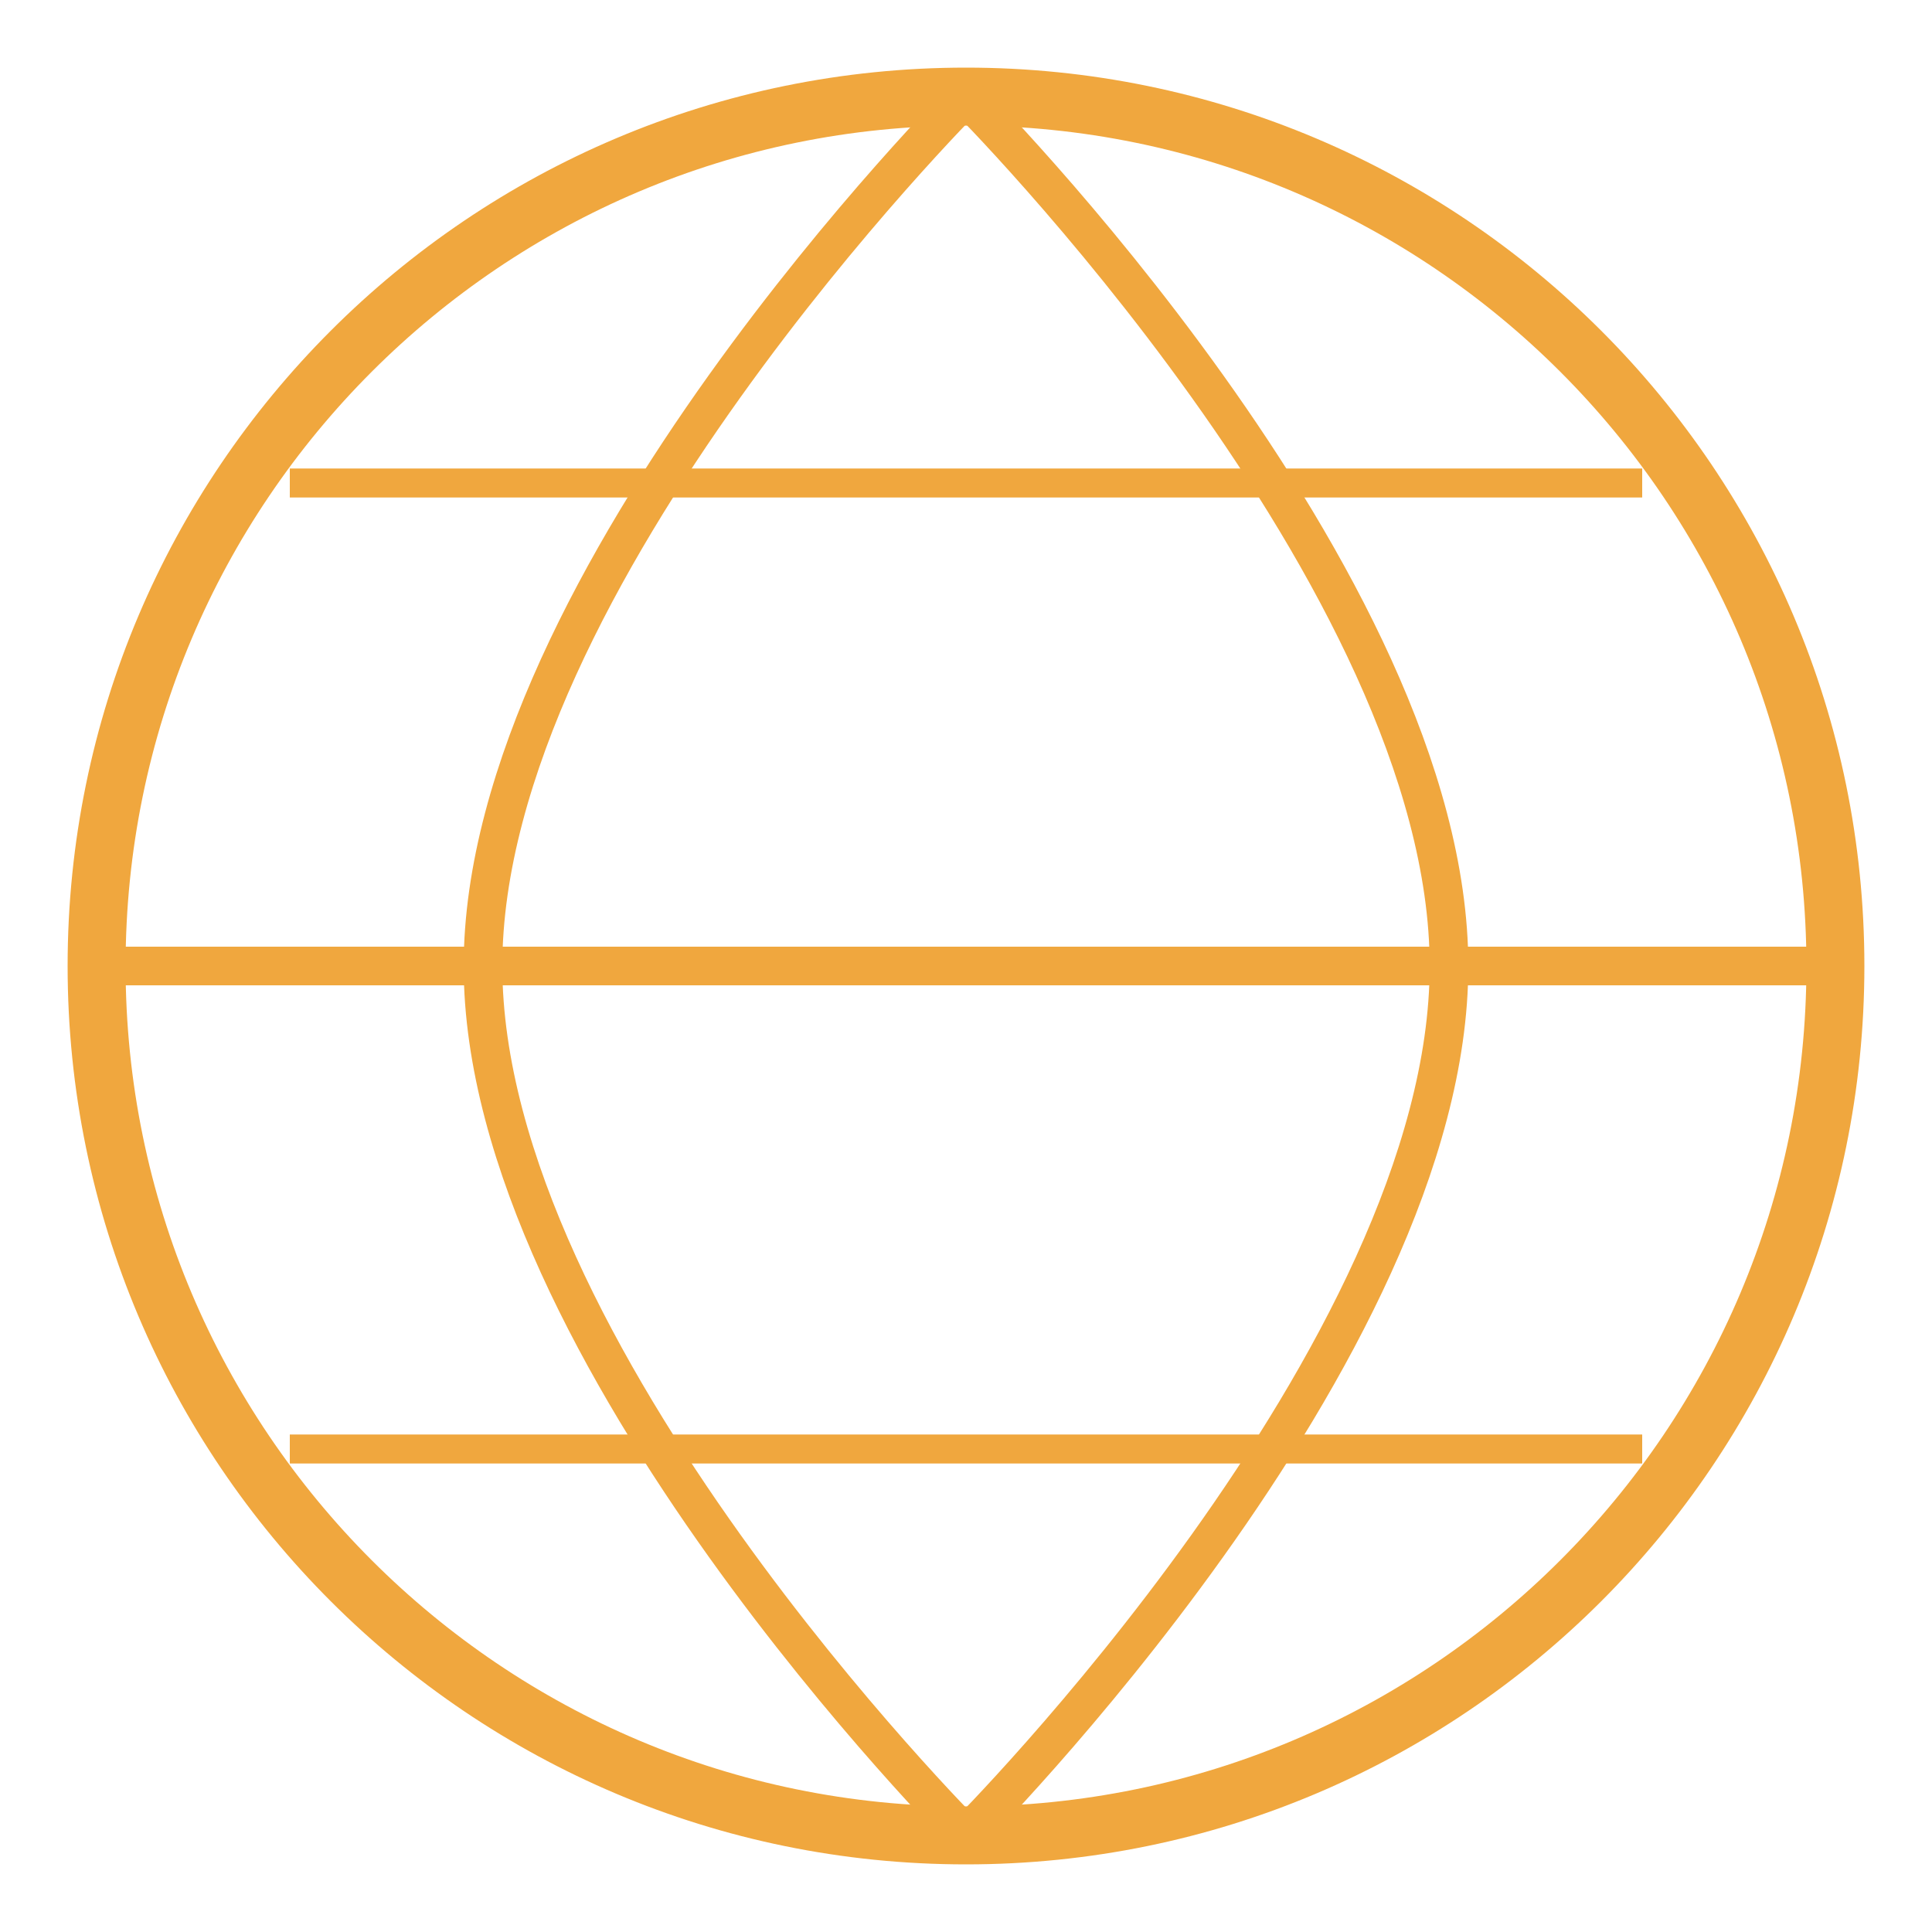
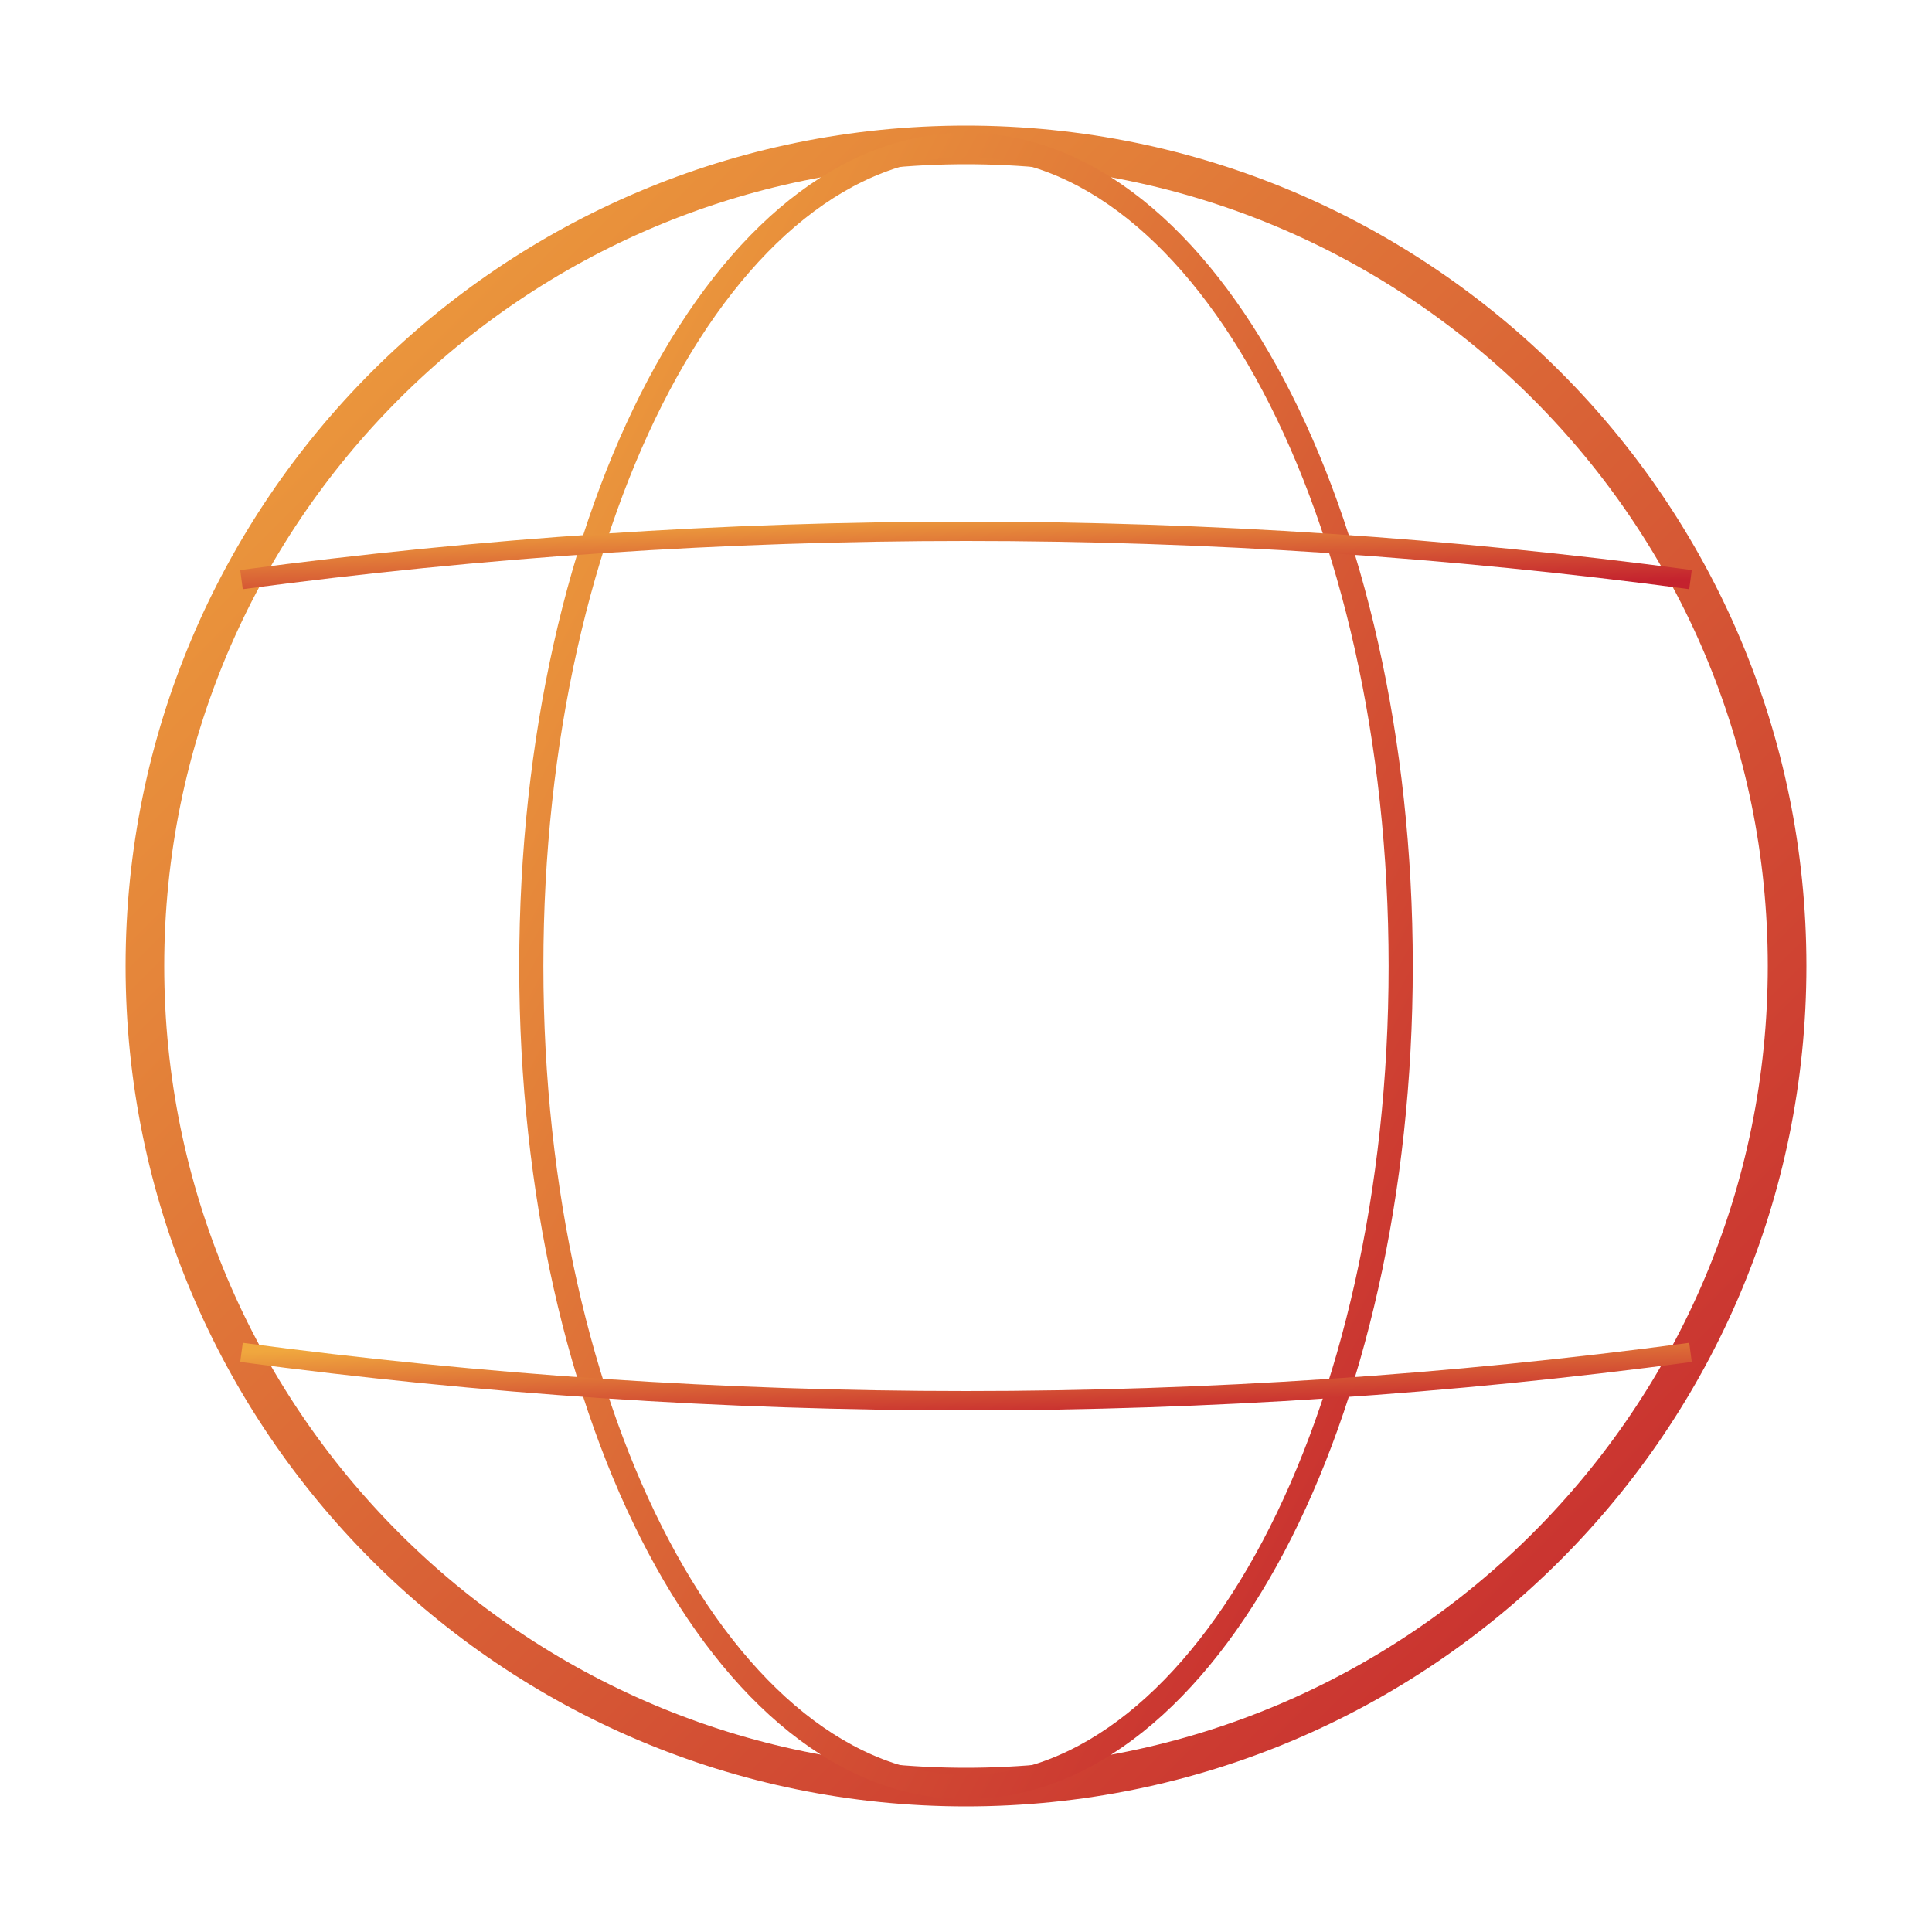
- <svg xmlns="http://www.w3.org/2000/svg" viewBox="0 0 100 100" width="200" height="200">
-   <circle cx="50" cy="50" r="45" fill="none" stroke="#F0A73E" stroke-width="3" />
-   <path d="M50 5 C50 5 25 30 25 50 C25 70 50 95 50 95 C50 95 75 70 75 50 C75 30 50 5 50 5Z" fill="none" stroke="#F0A73E" stroke-width="2" />
-   <path d="M5 50 H95" fill="none" stroke="#F0A73E" stroke-width="2" />
-   <path d="M15 25 H85" fill="none" stroke="#F0A73E" stroke-width="1.5" />
-   <path d="M15 75 H85" fill="none" stroke="#F0A73E" stroke-width="1.5" />
-   <text x="50" y="108" text-anchor="middle" fill="#F0A73E" font-family="Arial" font-weight="bold" font-size="11">NATIONALTEAMS</text>
+ <svg xmlns="http://www.w3.org/2000/svg" viewBox="0 0 200 200" width="200" height="200">
+   <defs>
+     <linearGradient id="g1" x1="0%" y1="0%" x2="100%" y2="100%">
+       <stop offset="0%" style="stop-color:#F0A73E" />
+       <stop offset="100%" style="stop-color:#c4222e" />
+     </linearGradient>
+   </defs>
+   <circle cx="100" cy="100" r="85" fill="none" stroke="url(#g1)" stroke-width="4" />
+   <ellipse cx="100" cy="100" rx="45" ry="85" fill="none" stroke="url(#g1)" stroke-width="2.5" />
+   <line x1="15" y1="100" x2="185" y2="100" stroke="url(#g1)" stroke-width="2.5" />
+   <path d="M25 60 Q100 50 175 60" fill="none" stroke="url(#g1)" stroke-width="2" />
+   <path d="M25 140 Q100 150 175 140" fill="none" stroke="url(#g1)" stroke-width="2" />
+   <line x1="100" y1="15" x2="100" y2="185" stroke="url(#g1)" stroke-width="2.5" />
</svg>
